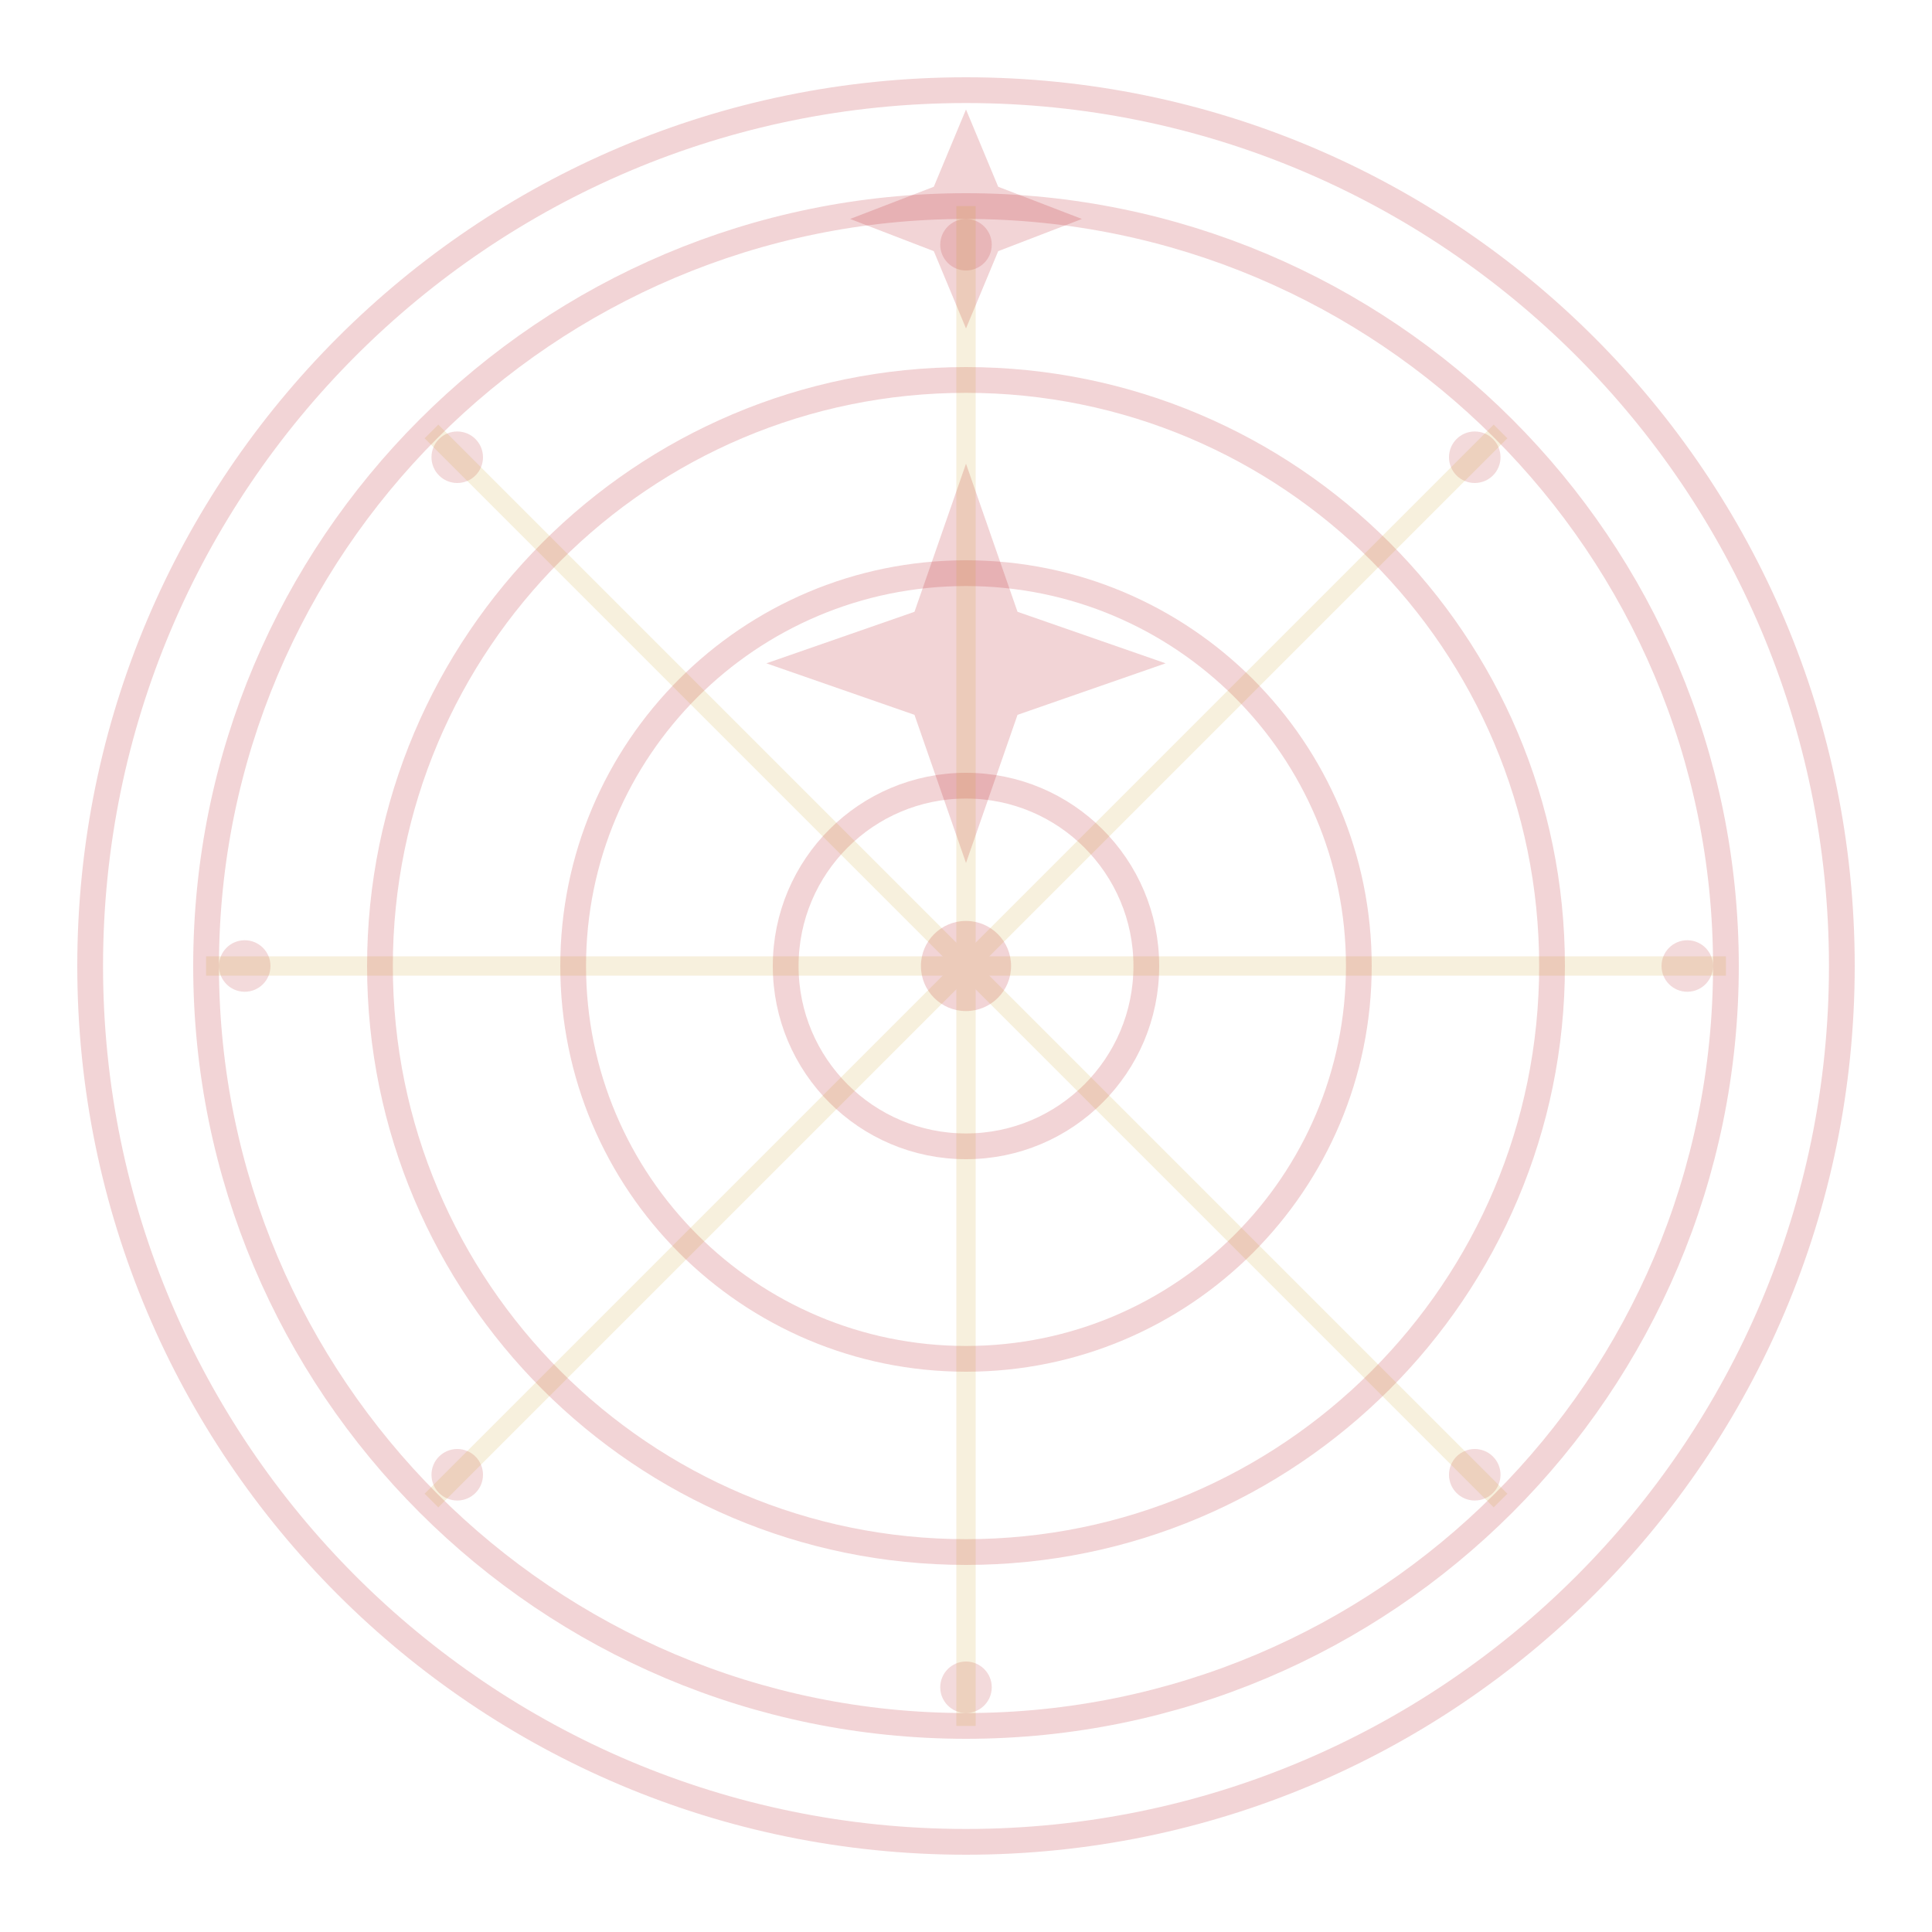
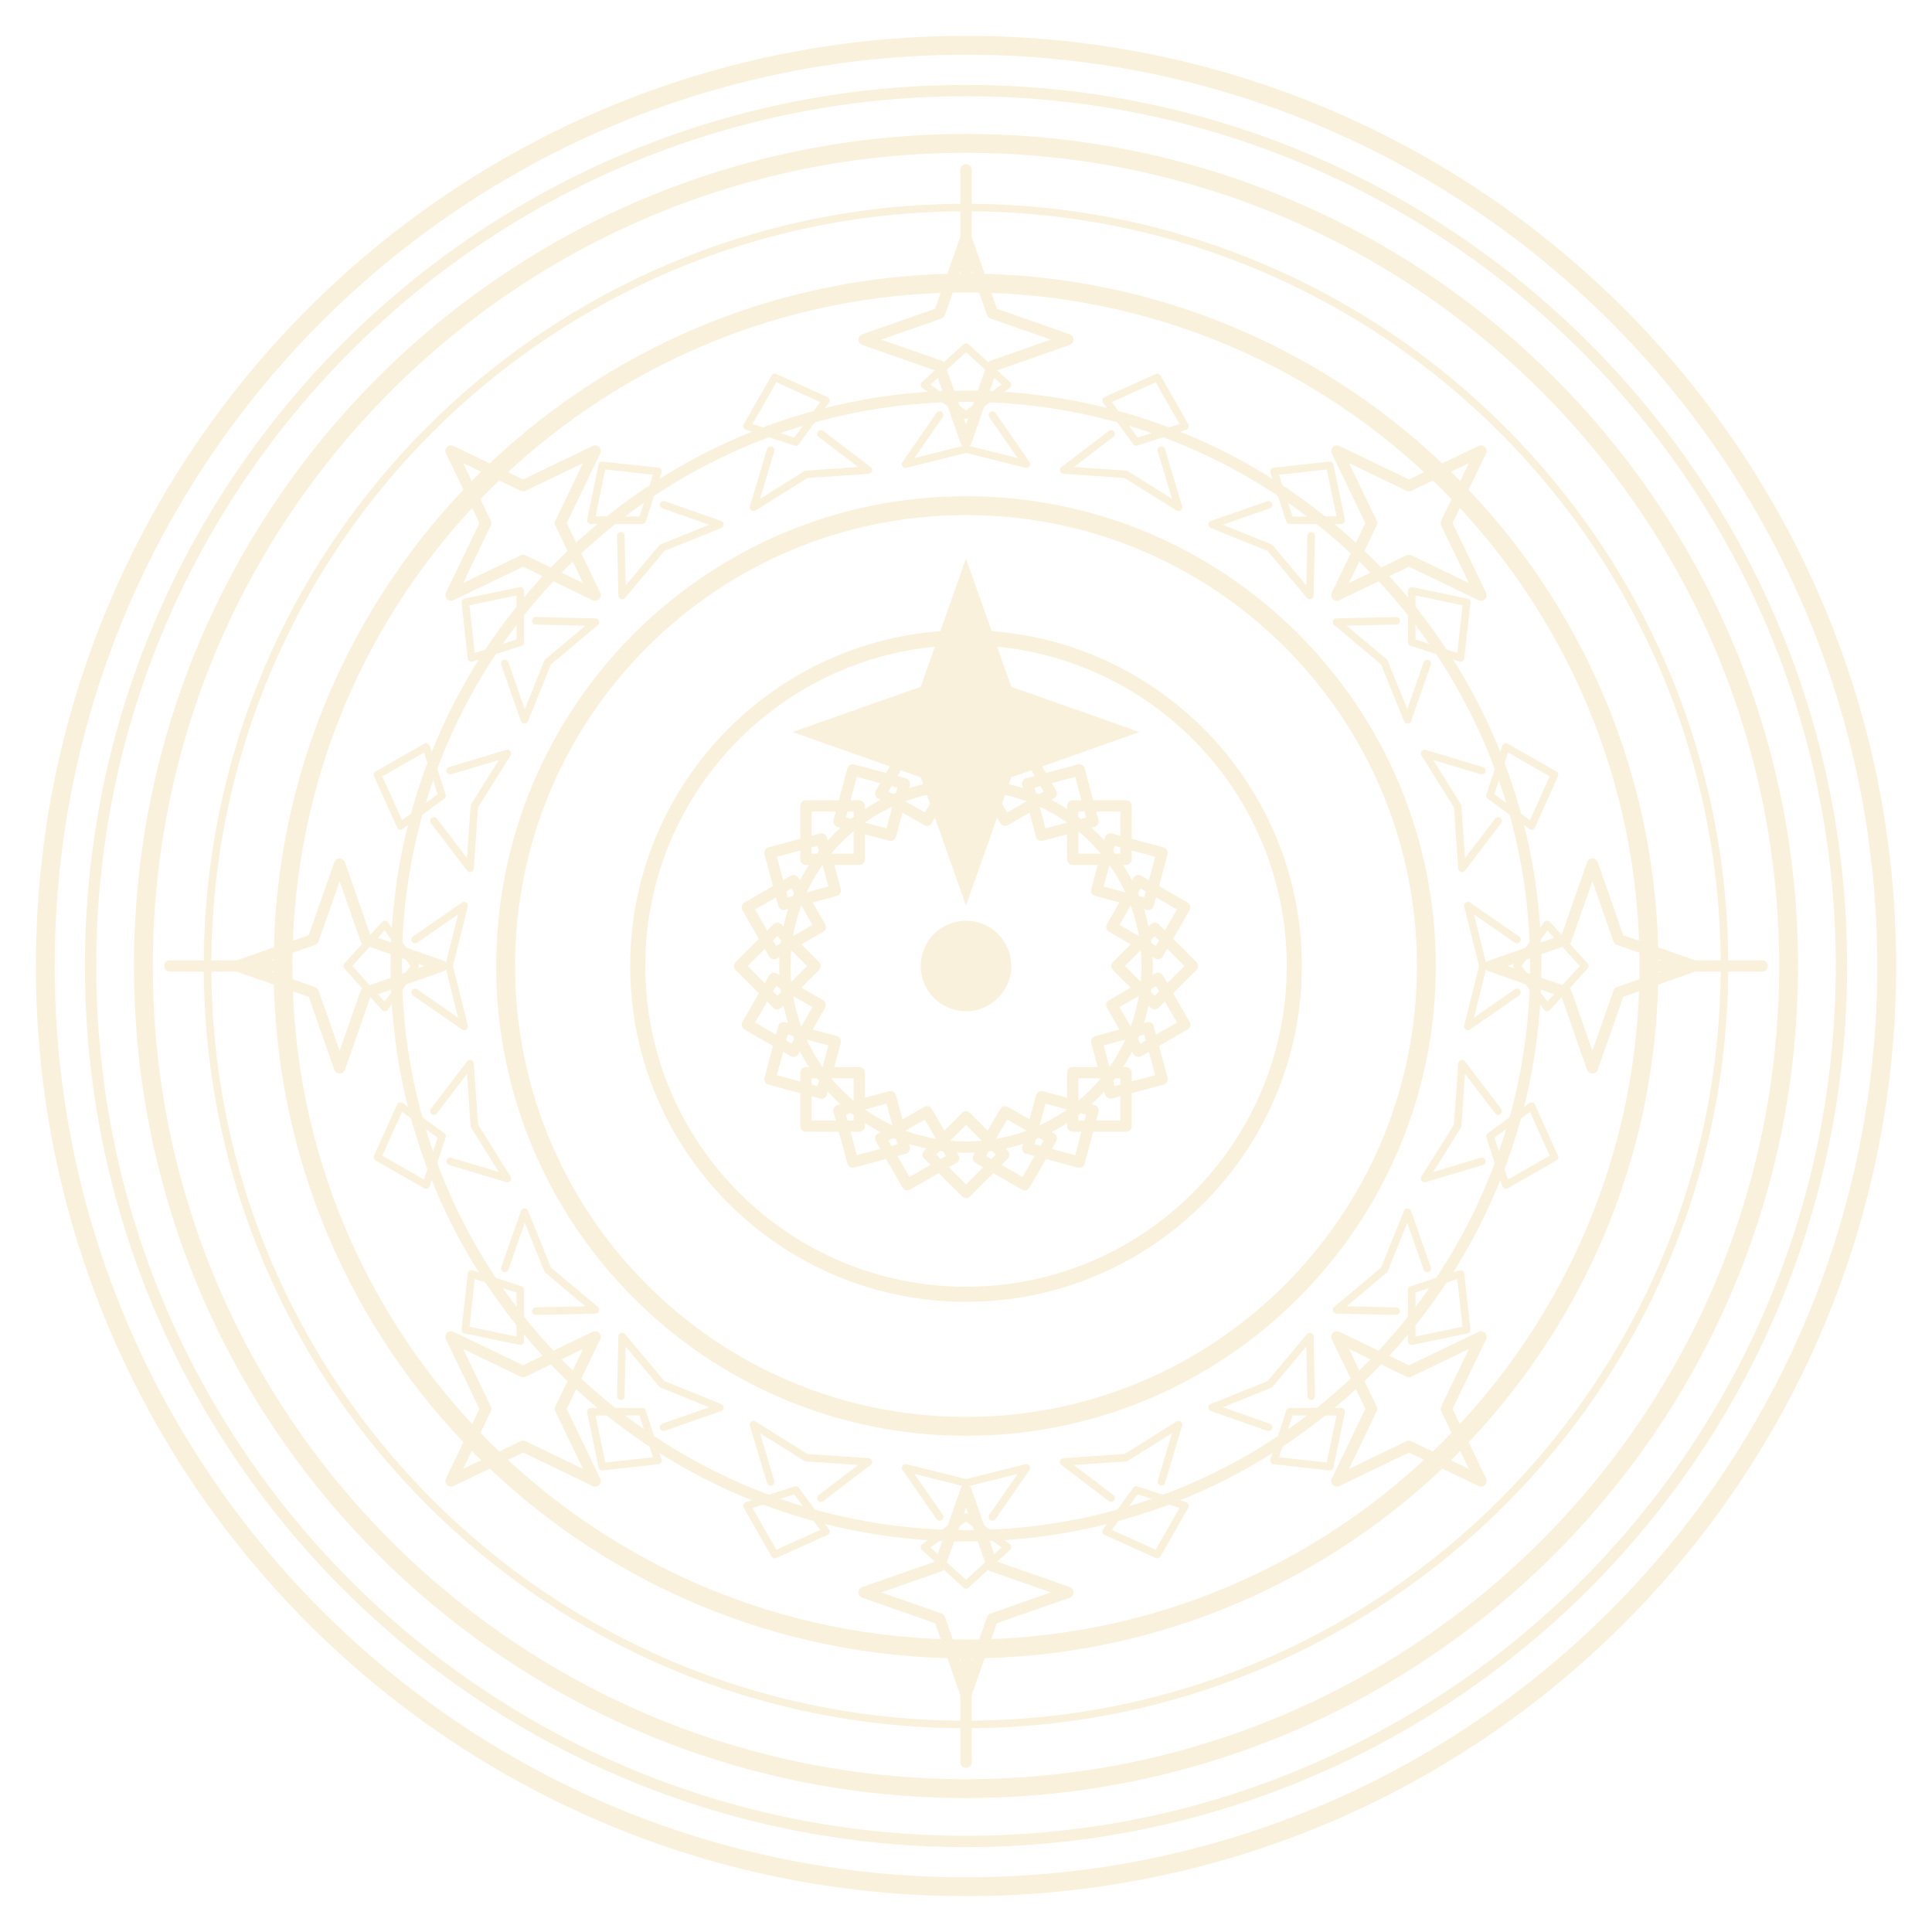
- <svg xmlns="http://www.w3.org/2000/svg" viewBox="0 0 300 300">
-   <g fill="none" stroke="#b5121b" stroke-width="4" opacity="0.18">
-     <circle cx="150" cy="150" r="136" />
-     <circle cx="150" cy="150" r="118" />
-     <circle cx="150" cy="150" r="91" />
-     <circle cx="150" cy="150" r="61" />
-     <circle cx="150" cy="150" r="28" />
+ <svg xmlns="http://www.w3.org/2000/svg" viewBox="0 0 512 512">
+   <g fill="none" stroke="#d7a71a" stroke-linecap="round" stroke-linejoin="round" opacity=".16">
+     <circle cx="256" cy="256" r="244" stroke-width="5" />
+     <circle cx="256" cy="256" r="232" stroke-width="3" />
+     <circle cx="256" cy="256" r="218" stroke-width="5" />
+     <circle cx="256" cy="256" r="201" stroke-width="2" />
+     <circle cx="256" cy="256" r="181" stroke-width="5" />
+     <circle cx="256" cy="256" r="151" stroke-width="3" />
+     <circle cx="256" cy="256" r="122" stroke-width="5" />
+     <circle cx="256" cy="256" r="87" stroke-width="4" />
+     <circle cx="256" cy="256" r="48" stroke-width="3" />
+     <path d="M256 45v28M256 439v28M45 256h28M439 256h28" stroke-width="3" />
+     <g stroke-width="3">
+       <path id="ray" d="M256 63l7 20 20 7-20 7-7 20-7-20-20-7 20-7z" />
+       <use href="#ray" transform="rotate(45 256 256)" />
+       <use href="#ray" transform="rotate(90 256 256)" />
+       <use href="#ray" transform="rotate(135 256 256)" />
+       <use href="#ray" transform="rotate(180 256 256)" />
+       <use href="#ray" transform="rotate(225 256 256)" />
+       <use href="#ray" transform="rotate(270 256 256)" />
+       <use href="#ray" transform="rotate(315 256 256)" />
+     </g>
+     <path d="M256 148l12 34 34 12-34 12-12 34-12-34-34-12 34-12z" fill="#d7a71a" stroke="none" />
+     <g stroke-width="2">
+       <path id="bird" d="M256 92l-11 10 11 8 11-8zM249 110l-9 13 16-4 16 4-9-13" />
+       <use href="#bird" transform="rotate(18 256 256)" />
+       <use href="#bird" transform="rotate(36 256 256)" />
+       <use href="#bird" transform="rotate(54 256 256)" />
+       <use href="#bird" transform="rotate(72 256 256)" />
+       <use href="#bird" transform="rotate(90 256 256)" />
+       <use href="#bird" transform="rotate(108 256 256)" />
+       <use href="#bird" transform="rotate(126 256 256)" />
+       <use href="#bird" transform="rotate(144 256 256)" />
+       <use href="#bird" transform="rotate(162 256 256)" />
+       <use href="#bird" transform="rotate(180 256 256)" />
+       <use href="#bird" transform="rotate(198 256 256)" />
+       <use href="#bird" transform="rotate(216 256 256)" />
+       <use href="#bird" transform="rotate(234 256 256)" />
+       <use href="#bird" transform="rotate(252 256 256)" />
+       <use href="#bird" transform="rotate(270 256 256)" />
+       <use href="#bird" transform="rotate(288 256 256)" />
+       <use href="#bird" transform="rotate(306 256 256)" />
+       <use href="#bird" transform="rotate(324 256 256)" />
+       <use href="#bird" transform="rotate(342 256 256)" />
+     </g>
+     <g stroke-width="3">
+       <path id="chev" d="M256 196l10 10-10 10-10-10z" />
+       <use href="#chev" transform="rotate(15 256 256)" />
+       <use href="#chev" transform="rotate(30 256 256)" />
+       <use href="#chev" transform="rotate(45 256 256)" />
+       <use href="#chev" transform="rotate(60 256 256)" />
+       <use href="#chev" transform="rotate(75 256 256)" />
+       <use href="#chev" transform="rotate(90 256 256)" />
+       <use href="#chev" transform="rotate(105 256 256)" />
+       <use href="#chev" transform="rotate(120 256 256)" />
+       <use href="#chev" transform="rotate(135 256 256)" />
+       <use href="#chev" transform="rotate(150 256 256)" />
+       <use href="#chev" transform="rotate(165 256 256)" />
+       <use href="#chev" transform="rotate(180 256 256)" />
+       <use href="#chev" transform="rotate(195 256 256)" />
+       <use href="#chev" transform="rotate(210 256 256)" />
+       <use href="#chev" transform="rotate(225 256 256)" />
+       <use href="#chev" transform="rotate(240 256 256)" />
+       <use href="#chev" transform="rotate(255 256 256)" />
+       <use href="#chev" transform="rotate(270 256 256)" />
+       <use href="#chev" transform="rotate(285 256 256)" />
+       <use href="#chev" transform="rotate(300 256 256)" />
+       <use href="#chev" transform="rotate(315 256 256)" />
+       <use href="#chev" transform="rotate(330 256 256)" />
+       <use href="#chev" transform="rotate(345 256 256)" />
+     </g>
  </g>
-   <g fill="#b5121b" opacity="0.18">
-     <path d="M150 72l8 23 23 8-23 8-8 23-8-23-23-8 23-8z" />
-     <path d="M150 17l5 12 13 5-13 5-5 12-5-12-13-5 13-5z" />
-     <circle cx="150" cy="150" r="7" />
-   </g>
-   <g fill="#b5121b" opacity="0.16">
-     <circle cx="150" cy="38" r="4" />
-     <circle cx="150" cy="262" r="4" />
-     <circle cx="38" cy="150" r="4" />
-     <circle cx="262" cy="150" r="4" />
-     <circle cx="71" cy="71" r="4" />
-     <circle cx="229" cy="71" r="4" />
-     <circle cx="71" cy="229" r="4" />
-     <circle cx="229" cy="229" r="4" />
-   </g>
-   <g fill="none" stroke="#c79a18" stroke-width="3" opacity="0.15">
-     <path d="M32 150h236M150 32v236" />
-     <path d="M67 67l166 166M233 67L67 233" />
-   </g>
+   <circle cx="256" cy="256" r="12" fill="#d7a71a" opacity=".16" />
</svg>
